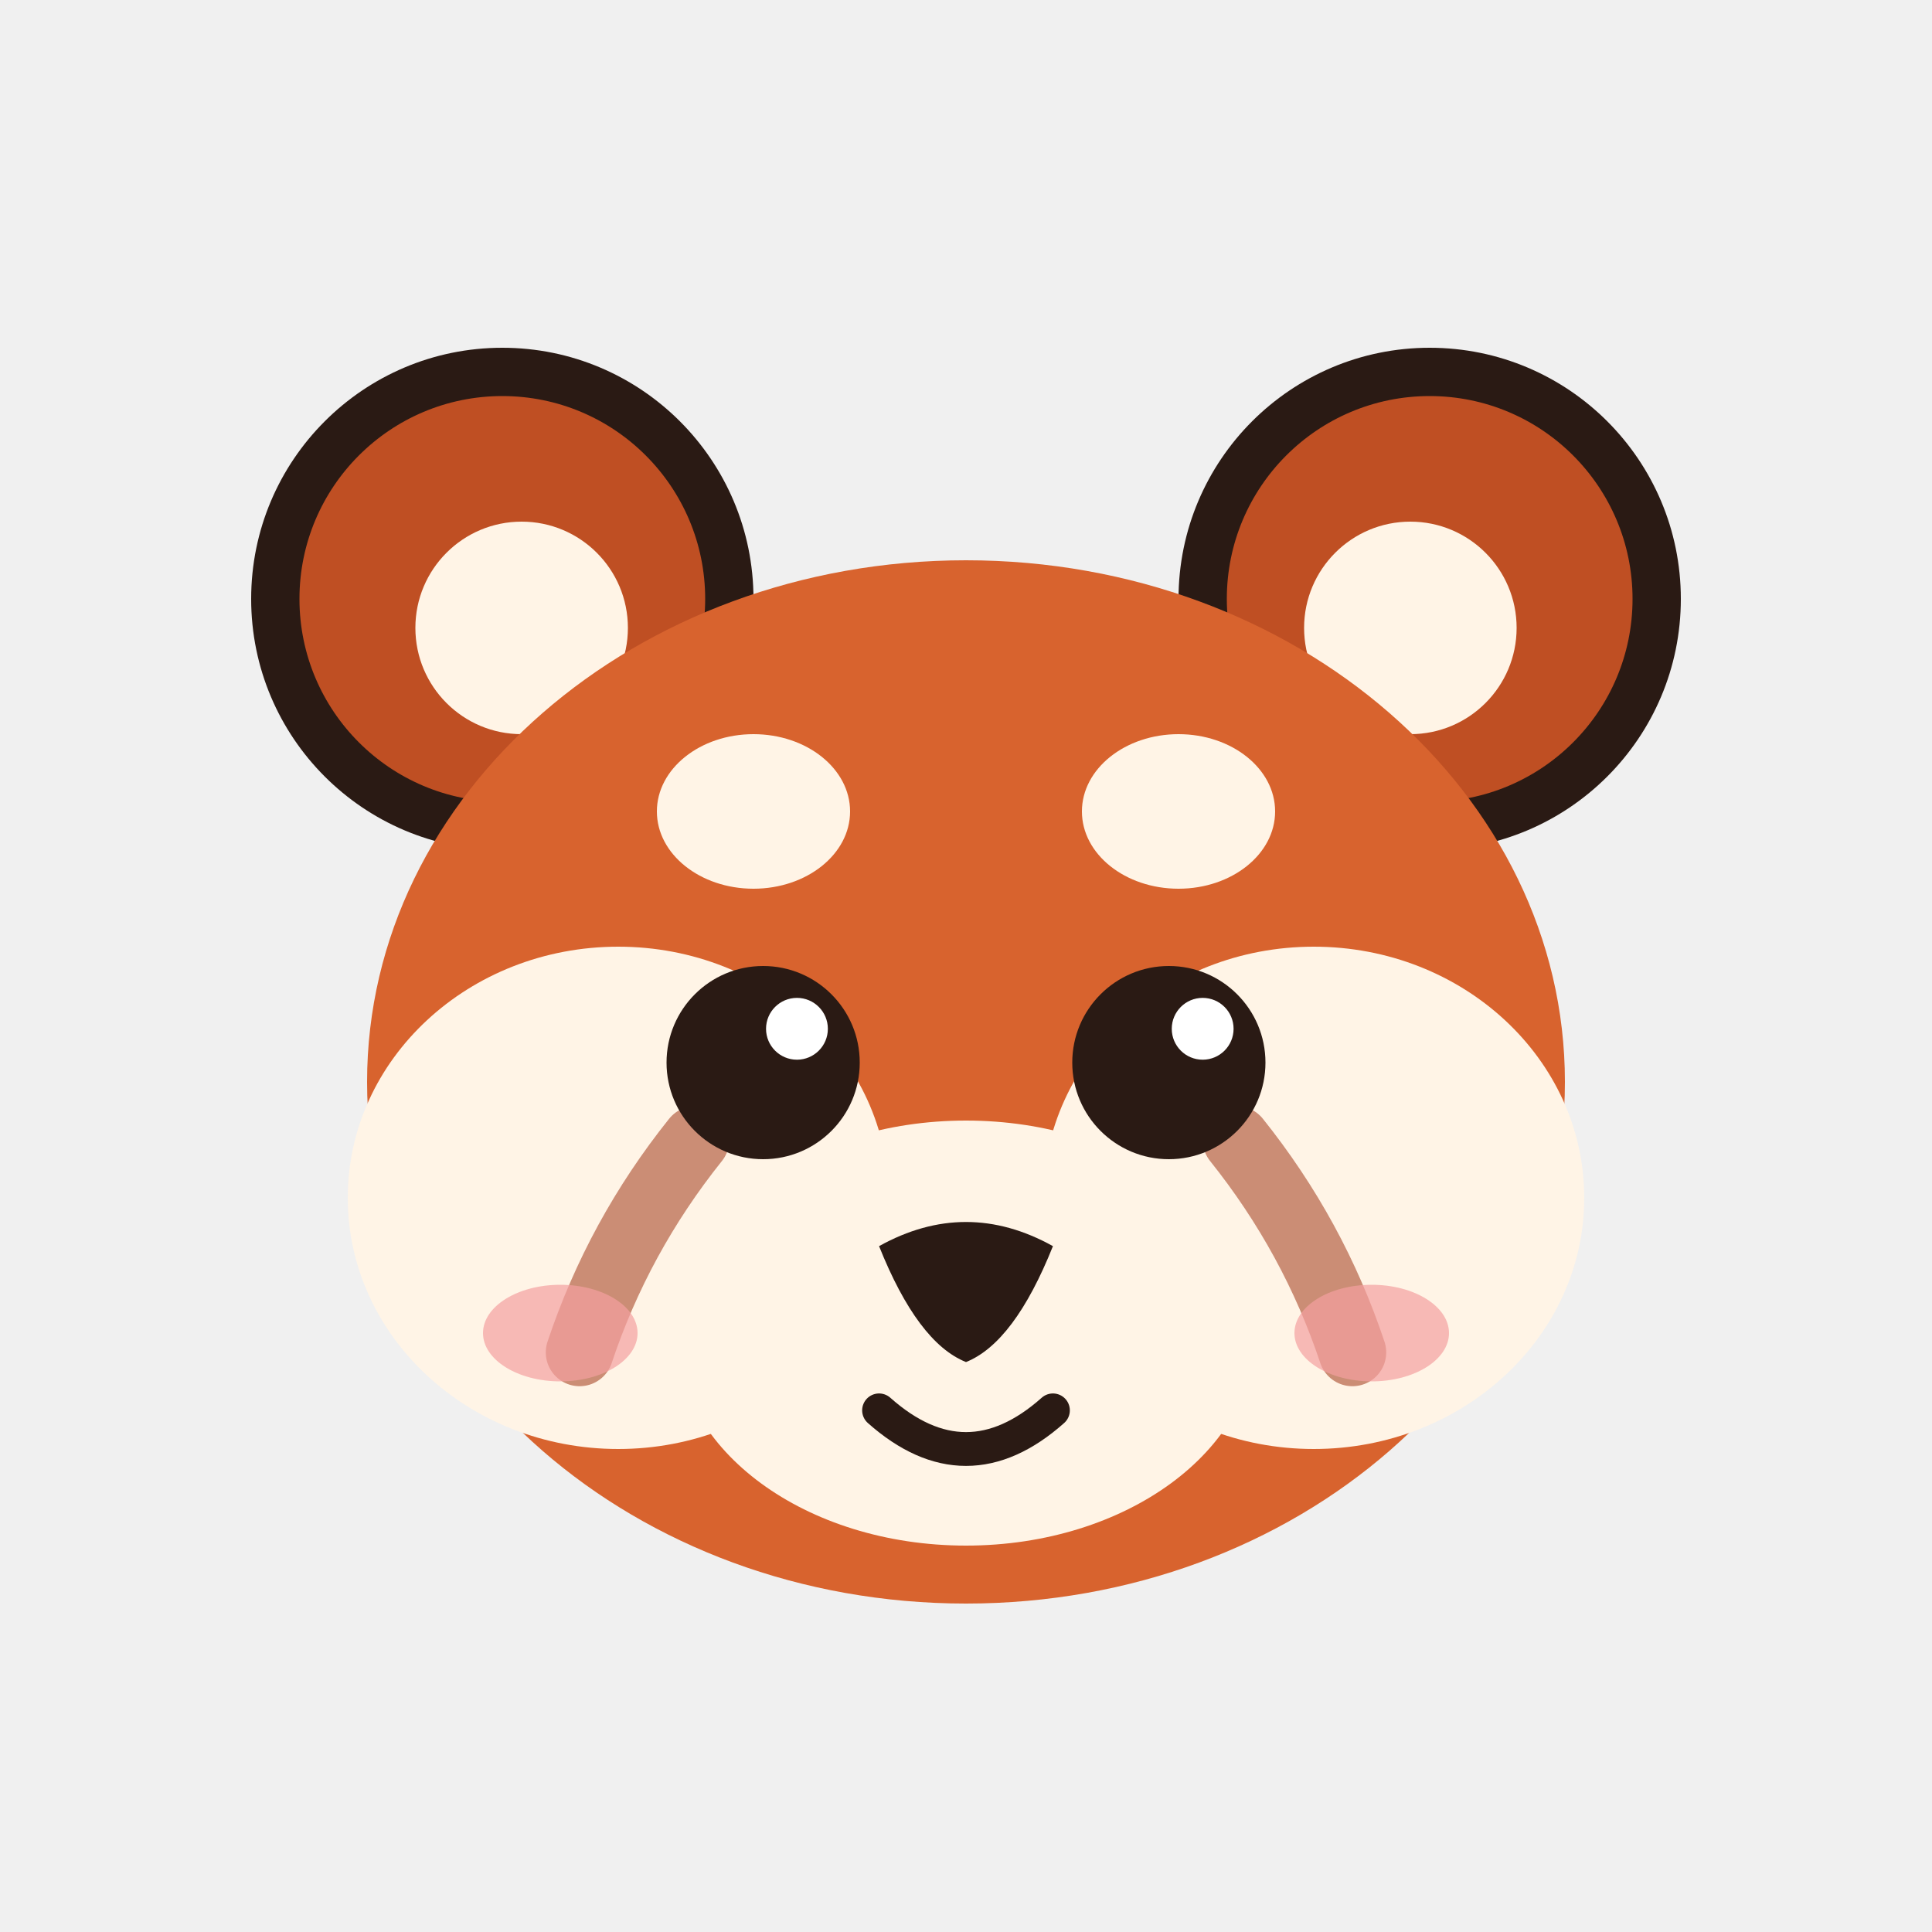
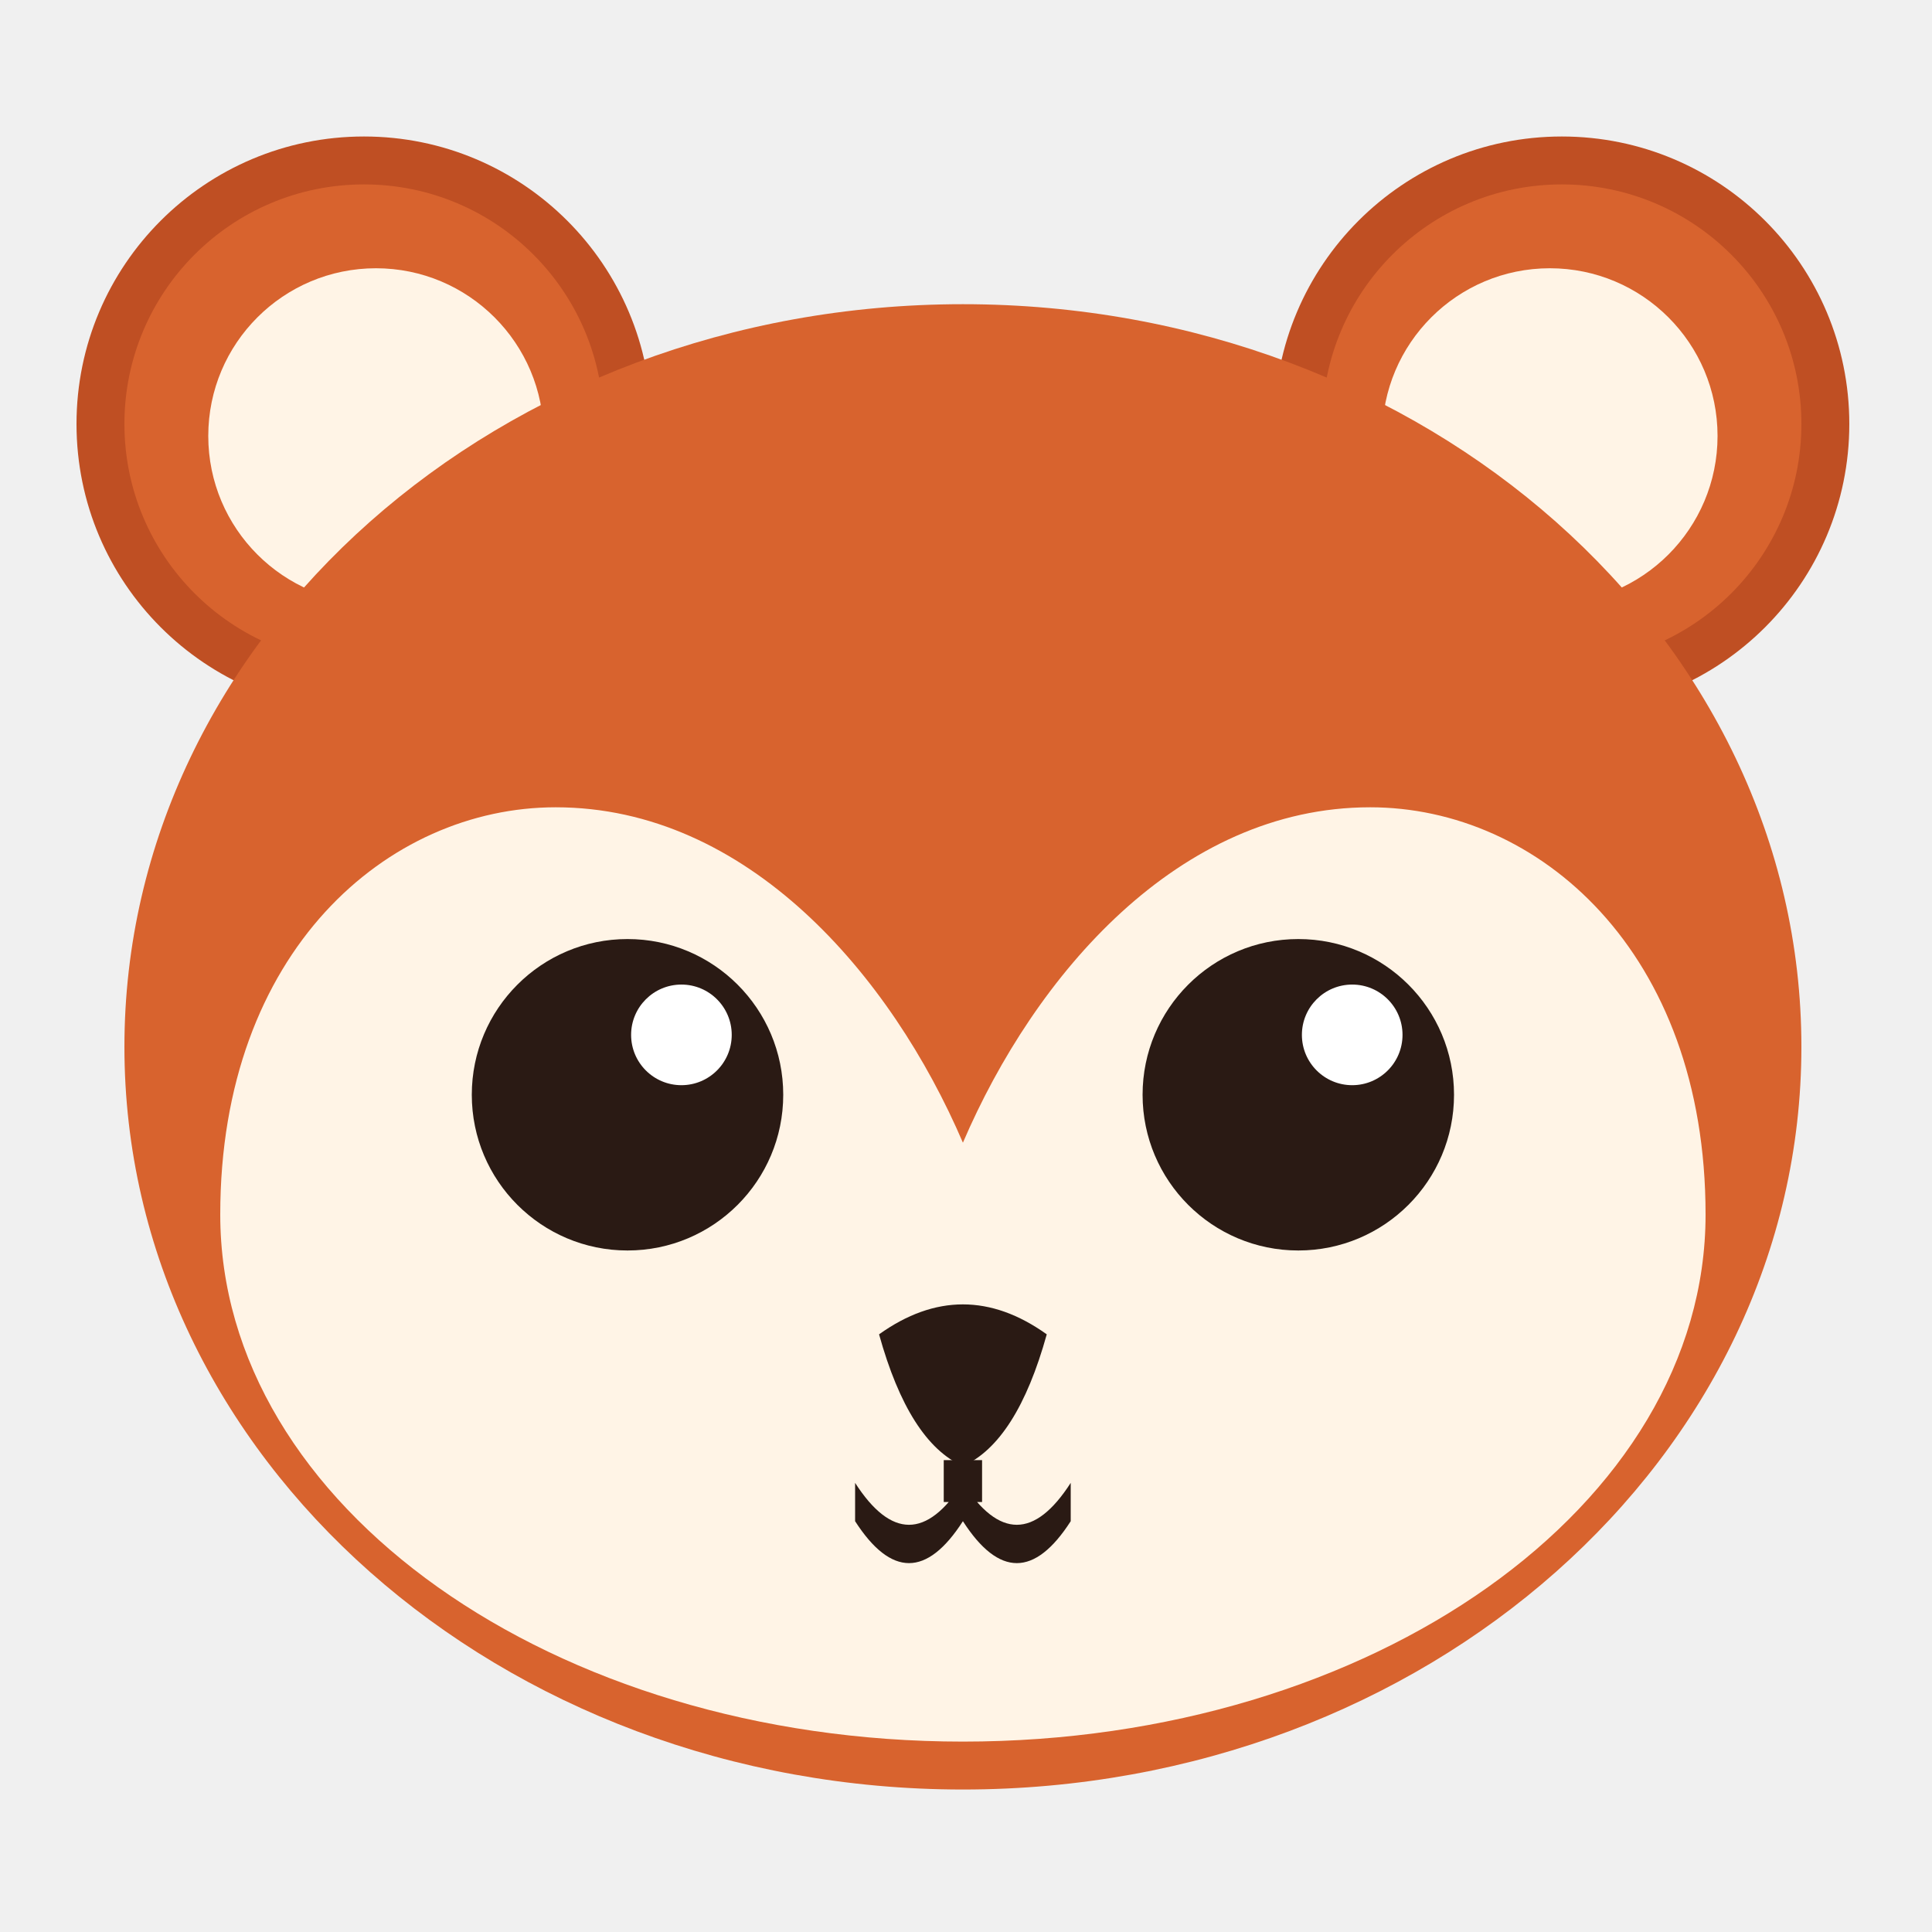
<svg xmlns="http://www.w3.org/2000/svg" viewBox="0 0 200 200">
-   <g transform="translate(0 0) scale(1)">
-     <path d="M26 62a26 26 0 1 1 52 0a26 26 0 1 1 -52 0z" fill="#2a1a14" />
-     <path d="M122 62a26 26 0 1 1 52 0a26 26 0 1 1 -52 0z" fill="#2a1a14" />
-     <path d="M31 62a21 21 0 1 1 42 0a21 21 0 1 1 -42 0z" fill="#bf4f23" />
-     <path d="M127 62a21 21 0 1 1 42 0a21 21 0 1 1 -42 0z" fill="#bf4f23" />
-     <path d="M43 65a11 11 0 1 1 22 0a11 11 0 1 1 -22 0z" fill="#fff4e6" />
-     <path d="M135 65a11 11 0 1 1 22 0a11 11 0 1 1 -22 0z" fill="#fff4e6" />
-     <path d="M38 112a62 54 0 1 1 124 0a62 54 0 1 1 -124 0z" fill="#d8632e" />
-     <path d="M36 124a28 26 0 1 1 56 0a28 26 0 1 1 -56 0z" fill="#fff4e6" />
-     <path d="M108 124a28 26 0 1 1 56 0a28 26 0 1 1 -56 0z" fill="#fff4e6" />
-     <path d="M70 138a30 22 0 1 1 60 0a30 22 0 1 1 -60 0z" fill="#fff4e6" />
-     <path d="M68 84a10 8 0 1 1 20 0a10 8 0 1 1 -20 0z" fill="#fff4e6" />
-     <path d="M112 84a10 8 0 1 1 20 0a10 8 0 1 1 -20 0z" fill="#fff4e6" />
-     <path d="M72 118Q64 128 60 140" fill="none" stroke="#a8482a" stroke-width="7" stroke-linecap="round" opacity="0.6" />
-     <path d="M128 118Q136 128 140 140" fill="none" stroke="#a8482a" stroke-width="7" stroke-linecap="round" opacity="0.6" />
-     <path d="M50 138a8 5 0 1 1 16 0a8 5 0 1 1 -16 0z" fill="#f4a0a0" opacity="0.7" />
-     <path d="M134 138a8 5 0 1 1 16 0a8 5 0 1 1 -16 0z" fill="#f4a0a0" opacity="0.7" />
-     <path d="M69 110a10 10 0 1 1 20 0a10 10 0 1 1 -20 0z" fill="#2a1a14" />
-     <path d="M111 110a10 10 0 1 1 20 0a10 10 0 1 1 -20 0z" fill="#2a1a14" />
-     <path d="M79.3 106.5a3.2 3.2 0 1 1 6.4 0a3.2 3.2 0 1 1 -6.4 0z" fill="#ffffff" />
-     <path d="M121.3 106.5a3.2 3.2 0 1 1 6.4 0a3.2 3.2 0 1 1 -6.4 0z" fill="#ffffff" />
-     <path d="M91 129Q100 124 109 129Q105 139 100 141Q95 139 91 129z" fill="#2a1a14" />
-     <path d="M91 146Q100 154 109 146" fill="none" stroke="#2a1a14" stroke-width="3.5" stroke-linecap="round" />
+   <g transform="translate(-24.32 -20.59) scale(1.24)">
+     <path d="M26 52a24 24 0 1 1 48 0a24 24 0 1 1 -48 0z" fill="#bf4f23" />
+     <path d="M126 52a24 24 0 1 1 48 0a24 24 0 1 1 -48 0z" fill="#bf4f23" />
+     <path d="M30 52a20 20 0 1 1 40 0a20 20 0 1 1 -40 0z" fill="#d8632e" />
+     <path d="M130 52a20 20 0 1 1 40 0a20 20 0 1 1 -40 0z" fill="#d8632e" />
+     <path d="M37 53a14 14 0 1 1 28 0a14 14 0 1 1 -28 0z" fill="#fff4e6" />
+     <path d="M135 53a14 14 0 1 1 28 0a14 14 0 1 1 -28 0z" fill="#fff4e6" />
+     <path d="M30 104a70 62 0 1 1 140 0a70 62 0 1 1 -140 0z" fill="#d8632e" />
+     <path d="M38 118C38 96 52 84 66 84C82 84 94 98 100 112C106 98 118 84 134 84C148 84 162 96 162 118C162 142.3 134.2 162 100 162C65.8 162 38 142.3 38 118Z" fill="#fff4e6" />
+     <path d="M59 108a13 13 0 1 1 26 0a13 13 0 1 1 -26 0z" fill="#2a1a14" />
+     <path d="M115 108a13 13 0 1 1 26 0a13 13 0 1 1 -26 0z" fill="#2a1a14" />
+     <path d="M72.3 103a4.2 4.2 0 1 1 8.4 0a4.2 4.2 0 1 1 -8.4 0z" fill="#ffffff" />
+     <path d="M128.3 103a4.2 4.2 0 1 1 8.4 0a4.2 4.2 0 1 1 -8.4 0z" fill="#ffffff" />
+     <path d="M93 128Q100 123 107 128Q104.5 137 100 139Q95.5 137 93 128Z" fill="#2a1a14" />
+     <path d="M98.4 138.5h3.2v3.5h-3.2zM91 140.4Q95.5 147.4 100 140.4Q104.5 147.4 109 140.4L109 143.6Q104.5 150.6 100 143.6Q95.5 150.6 91 143.6Z" fill="#2a1a14" />
  </g>
</svg>
